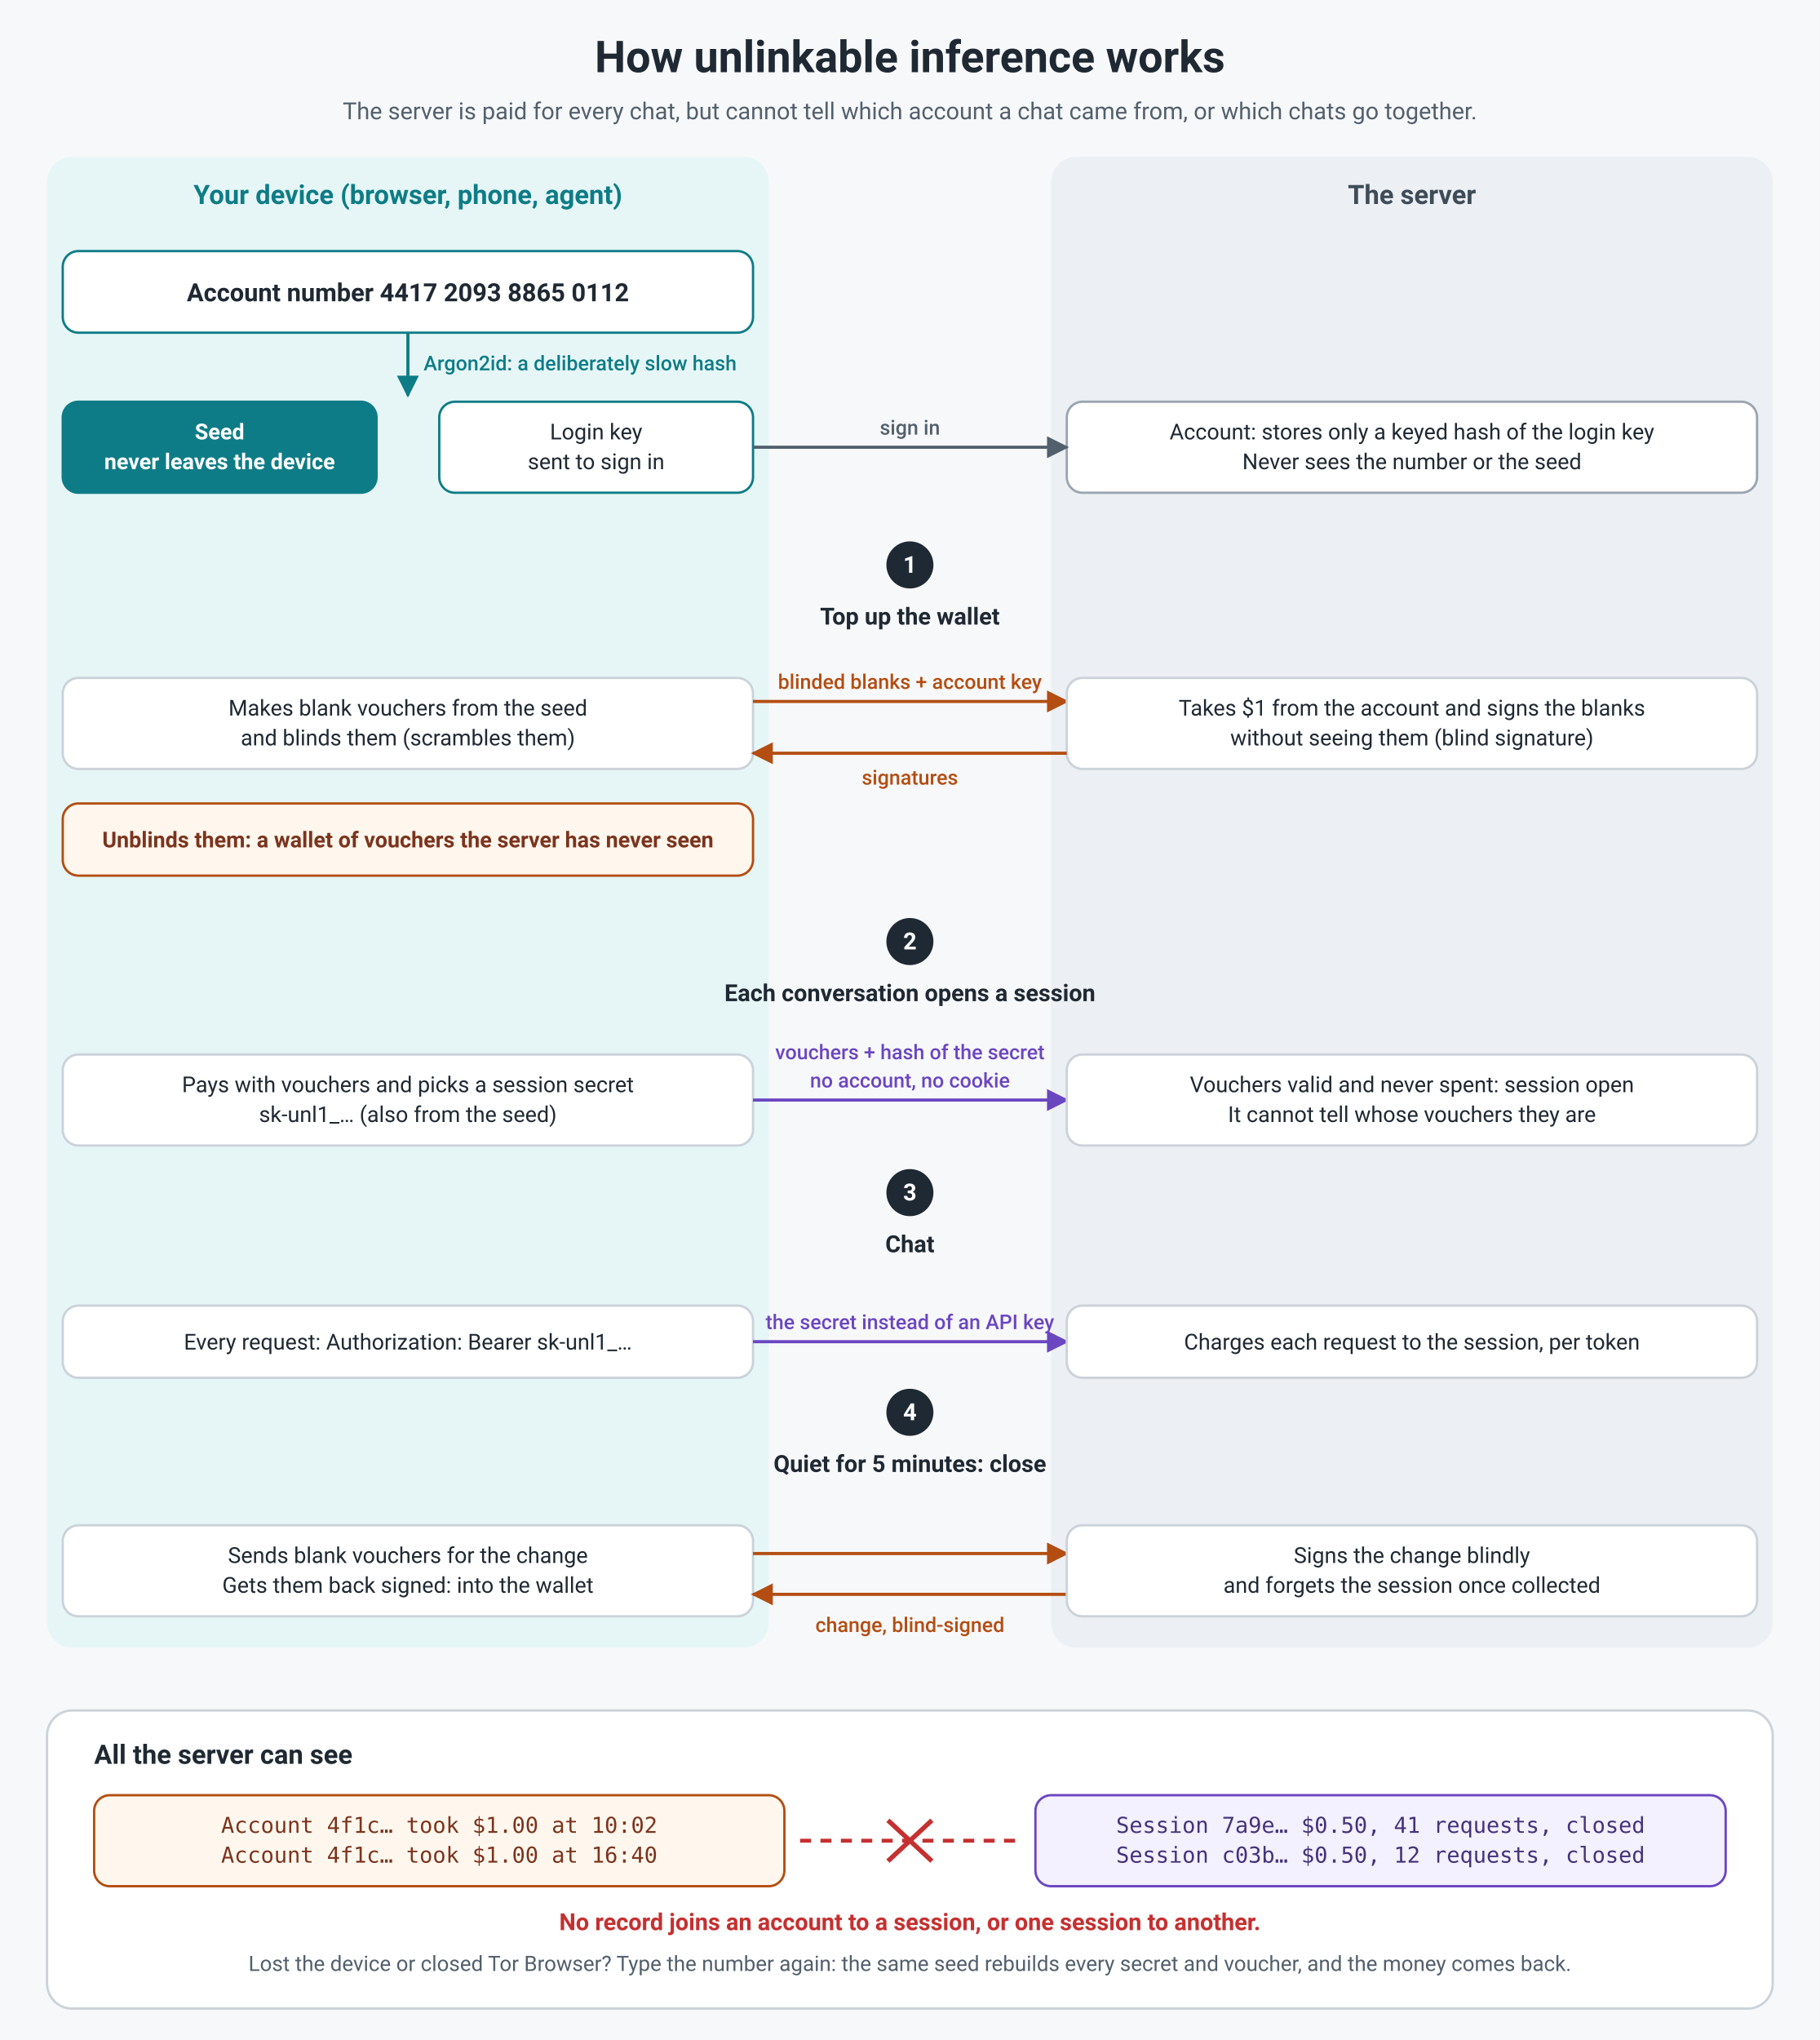
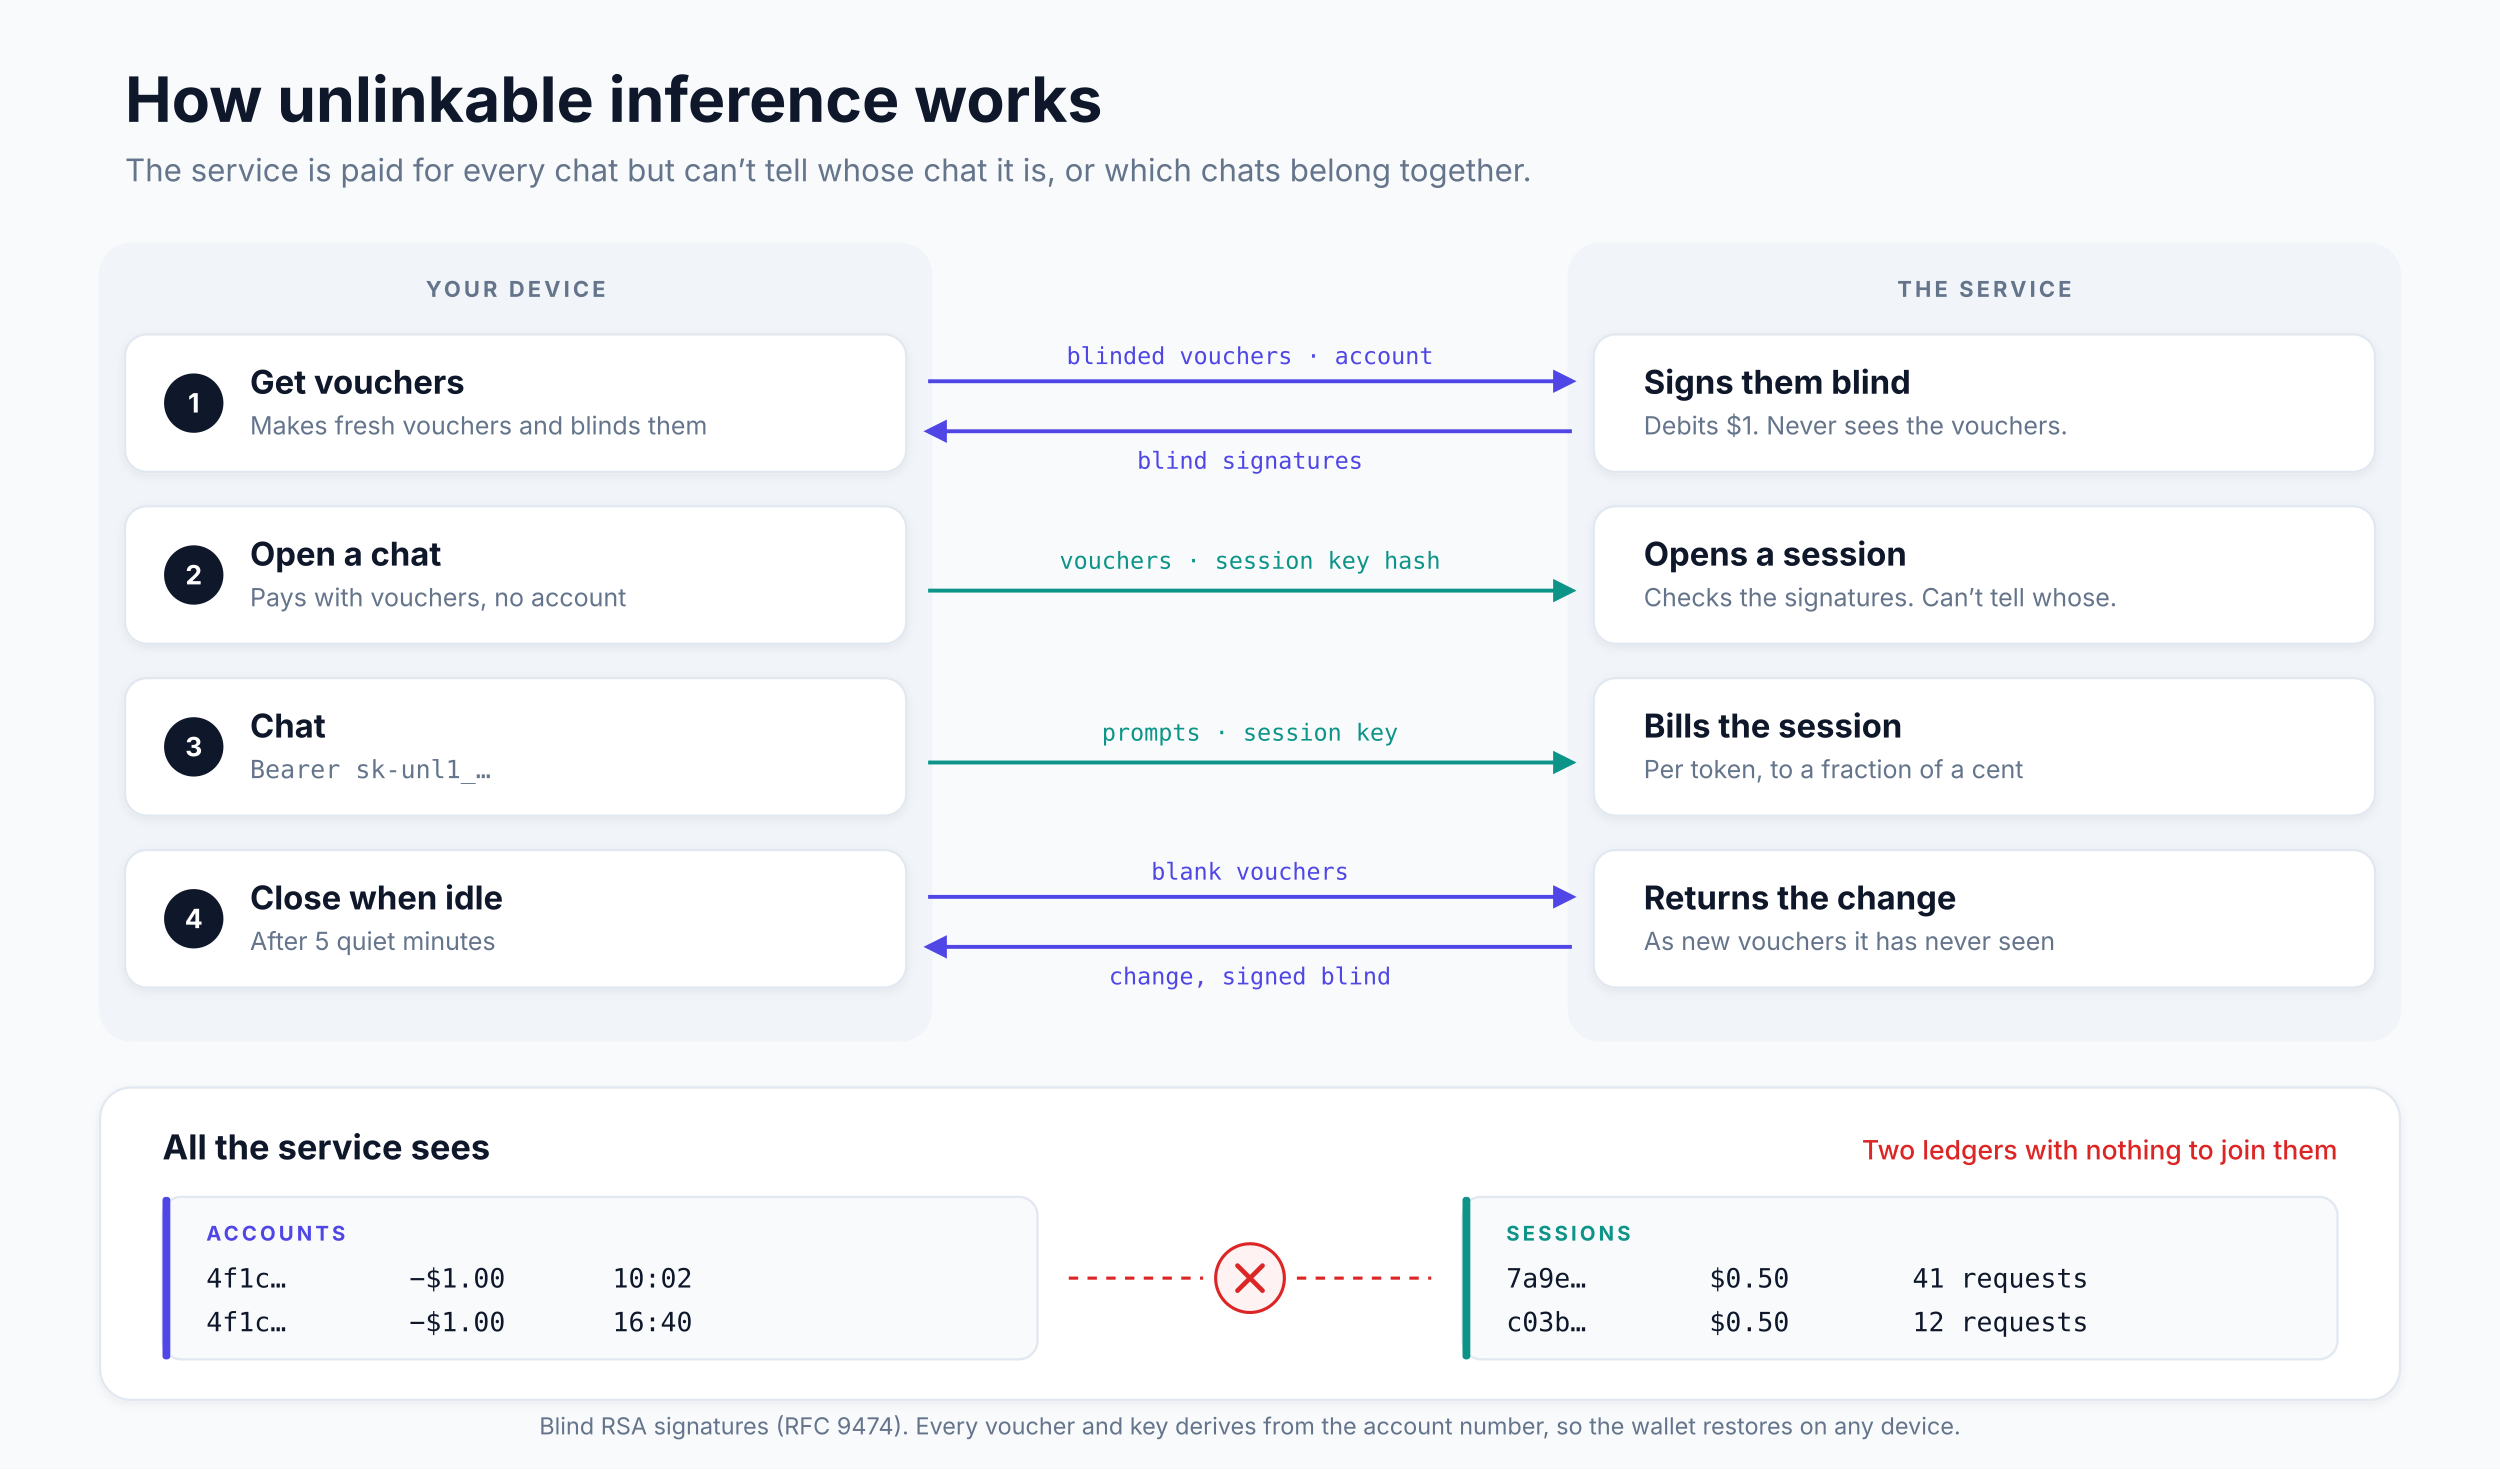
- <svg xmlns="http://www.w3.org/2000/svg" viewBox="0 0 1160 1300" width="1160" height="1300">
+ <svg xmlns="http://www.w3.org/2000/svg" viewBox="0 0 1600 940" width="1600" height="940">
  <defs>
-     <marker id="a52606d" viewBox="0 0 10 10" refX="9" refY="5" markerWidth="7" markerHeight="7" orient="auto-start-reverse">
-       <path d="M0,0 L10,5 L0,10 z" fill="#52606d" />
+     <marker id="m4f46e5" viewBox="0 0 10 10" refX="8" refY="5" markerWidth="6" markerHeight="6" orient="auto">
+       <path d="M0,0 L10,5 L0,10 z" fill="#4f46e5" />
    </marker>
-     <marker id="a0e7c86" viewBox="0 0 10 10" refX="9" refY="5" markerWidth="7" markerHeight="7" orient="auto-start-reverse">
-       <path d="M0,0 L10,5 L0,10 z" fill="#0e7c86" />
+     <marker id="m0d9488" viewBox="0 0 10 10" refX="8" refY="5" markerWidth="6" markerHeight="6" orient="auto">
+       <path d="M0,0 L10,5 L0,10 z" fill="#0d9488" />
    </marker>
-     <marker id="ab44d12" viewBox="0 0 10 10" refX="9" refY="5" markerWidth="7" markerHeight="7" orient="auto-start-reverse">
-       <path d="M0,0 L10,5 L0,10 z" fill="#b44d12" />
+     <marker id="m64748b" viewBox="0 0 10 10" refX="8" refY="5" markerWidth="6" markerHeight="6" orient="auto">
+       <path d="M0,0 L10,5 L0,10 z" fill="#64748b" />
    </marker>
-     <marker id="a6b46c1" viewBox="0 0 10 10" refX="9" refY="5" markerWidth="7" markerHeight="7" orient="auto-start-reverse">
-       <path d="M0,0 L10,5 L0,10 z" fill="#6b46c1" />
-     </marker>
-     <marker id="a2f855a" viewBox="0 0 10 10" refX="9" refY="5" markerWidth="7" markerHeight="7" orient="auto-start-reverse">
-       <path d="M0,0 L10,5 L0,10 z" fill="#2f855a" />
-     </marker>
+     <filter id="sh" x="-5%" y="-10%" width="110%" height="130%">
+       <feDropShadow dx="0" dy="2" stdDeviation="3" flood-color="#0f172a" flood-opacity="0.06" />
+     </filter>
  </defs>
-   <rect width="1160" height="1300" fill="#f7f8fa" />
-   <text x="580.0" y="46" font-family="system-ui,-apple-system,'Segoe UI',Roboto,sans-serif" font-size="28" font-weight="700" fill="#1f2933" text-anchor="middle">How unlinkable inference works</text>
-   <text x="580.0" y="76" font-family="system-ui,-apple-system,'Segoe UI',Roboto,sans-serif" font-size="15" font-weight="400" fill="#52606d" text-anchor="middle">The server is paid for every chat, but cannot tell which account a chat came from, or which chats go together.</text>
-   <rect x="30" y="100" width="460" height="950" rx="16" fill="#e6f6f7" />
-   <rect x="670" y="100" width="460" height="950" rx="16" fill="#eceff3" />
-   <text x="260.0" y="130" font-family="system-ui,-apple-system,'Segoe UI',Roboto,sans-serif" font-size="17" font-weight="700" fill="#0e7c86" text-anchor="middle">Your device (browser, phone, agent)</text>
-   <text x="900.0" y="130" font-family="system-ui,-apple-system,'Segoe UI',Roboto,sans-serif" font-size="17" font-weight="700" fill="#3e4c59" text-anchor="middle">The server</text>
-   <rect x="40" y="160" width="440" height="52" rx="10" fill="#fff" stroke="#0e7c86" stroke-width="1.5" />
-   <text x="260.0" y="192" font-family="system-ui,-apple-system,'Segoe UI',Roboto,sans-serif" font-size="16" font-weight="600" fill="#1f2933" text-anchor="middle">Account number  4417 2093 8865 0112</text>
-   <line x1="260.0" y1="212" x2="260.0" y2="252" stroke="#0e7c86" stroke-width="2" marker-end="url(#a0e7c86)" />
-   <text x="270.0" y="236" font-family="system-ui,-apple-system,'Segoe UI',Roboto,sans-serif" font-size="13" font-weight="500" fill="#0e7c86" text-anchor="start">Argon2id: a deliberately slow hash</text>
-   <rect x="40" y="256" width="200" height="58" rx="10" fill="#0e7c86" stroke="#0e7c86" stroke-width="1.5" />
-   <text x="140.0" y="280" font-family="system-ui,-apple-system,'Segoe UI',Roboto,sans-serif" font-size="14" font-weight="600" fill="#fff" text-anchor="middle">Seed</text>
-   <text x="140.0" y="299" font-family="system-ui,-apple-system,'Segoe UI',Roboto,sans-serif" font-size="14" font-weight="600" fill="#fff" text-anchor="middle">never leaves the device</text>
-   <rect x="280" y="256" width="200" height="58" rx="10" fill="#fff" stroke="#0e7c86" stroke-width="1.5" />
-   <text x="380.0" y="280" font-family="system-ui,-apple-system,'Segoe UI',Roboto,sans-serif" font-size="14" font-weight="400" fill="#1f2933" text-anchor="middle">Login key</text>
-   <text x="380.0" y="299" font-family="system-ui,-apple-system,'Segoe UI',Roboto,sans-serif" font-size="14" font-weight="400" fill="#1f2933" text-anchor="middle">sent to sign in</text>
-   <rect x="680" y="256" width="440" height="58" rx="10" fill="#fff" stroke="#9aa5b1" stroke-width="1.5" />
-   <text x="900.0" y="280" font-family="system-ui,-apple-system,'Segoe UI',Roboto,sans-serif" font-size="14" font-weight="400" fill="#1f2933" text-anchor="middle">Account: stores only a keyed hash of the login key</text>
-   <text x="900.0" y="299" font-family="system-ui,-apple-system,'Segoe UI',Roboto,sans-serif" font-size="14" font-weight="400" fill="#1f2933" text-anchor="middle">Never sees the number or the seed</text>
-   <line x1="480" y1="285" x2="680" y2="285" stroke="#52606d" stroke-width="2" marker-end="url(#a52606d)" />
-   <text x="580.0" y="277" font-family="system-ui,-apple-system,'Segoe UI',Roboto,sans-serif" font-size="13" font-weight="500" fill="#52606d" text-anchor="middle">sign in</text>
-   <circle cx="580.0" cy="360" r="15" fill="#1f2933" />
-   <text x="580.0" y="365" font-family="system-ui,-apple-system,'Segoe UI',Roboto,sans-serif" font-size="15" font-weight="700" fill="#fff" text-anchor="middle">1</text>
-   <text x="580.0" y="398" font-family="system-ui,-apple-system,'Segoe UI',Roboto,sans-serif" font-size="15" font-weight="700" fill="#1f2933" text-anchor="middle">Top up the wallet</text>
-   <rect x="40" y="432" width="440" height="58" rx="10" fill="#fff" stroke="#cbd2d9" stroke-width="1.5" />
-   <text x="260.0" y="456" font-family="system-ui,-apple-system,'Segoe UI',Roboto,sans-serif" font-size="14" font-weight="400" fill="#1f2933" text-anchor="middle">Makes blank vouchers from the seed</text>
-   <text x="260.0" y="475" font-family="system-ui,-apple-system,'Segoe UI',Roboto,sans-serif" font-size="14" font-weight="400" fill="#1f2933" text-anchor="middle">and blinds them (scrambles them)</text>
-   <line x1="480" y1="447" x2="680" y2="447" stroke="#b44d12" stroke-width="2" marker-end="url(#ab44d12)" />
-   <text x="580.0" y="439" font-family="system-ui,-apple-system,'Segoe UI',Roboto,sans-serif" font-size="13" font-weight="500" fill="#b44d12" text-anchor="middle">blinded blanks + account key</text>
-   <rect x="680" y="432" width="440" height="58" rx="10" fill="#fff" stroke="#cbd2d9" stroke-width="1.5" />
-   <text x="900.0" y="456" font-family="system-ui,-apple-system,'Segoe UI',Roboto,sans-serif" font-size="14" font-weight="400" fill="#1f2933" text-anchor="middle">Takes $1 from the account and signs the blanks</text>
-   <text x="900.0" y="475" font-family="system-ui,-apple-system,'Segoe UI',Roboto,sans-serif" font-size="14" font-weight="400" fill="#1f2933" text-anchor="middle">without seeing them (blind signature)</text>
-   <line x1="680" y1="480" x2="480" y2="480" stroke="#b44d12" stroke-width="2" marker-end="url(#ab44d12)" />
-   <text x="580.0" y="500" font-family="system-ui,-apple-system,'Segoe UI',Roboto,sans-serif" font-size="13" font-weight="500" fill="#b44d12" text-anchor="middle">signatures</text>
-   <rect x="40" y="512" width="440" height="46" rx="10" fill="#fff7ed" stroke="#b44d12" stroke-width="1.5" />
-   <text x="260.0" y="540" font-family="system-ui,-apple-system,'Segoe UI',Roboto,sans-serif" font-size="14" font-weight="600" fill="#7b341e" text-anchor="middle">Unblinds them: a wallet of vouchers the server has never seen</text>
-   <circle cx="580.0" cy="600" r="15" fill="#1f2933" />
-   <text x="580.0" y="605" font-family="system-ui,-apple-system,'Segoe UI',Roboto,sans-serif" font-size="15" font-weight="700" fill="#fff" text-anchor="middle">2</text>
-   <text x="580.0" y="638" font-family="system-ui,-apple-system,'Segoe UI',Roboto,sans-serif" font-size="15" font-weight="700" fill="#1f2933" text-anchor="middle">Each conversation opens a session</text>
-   <rect x="40" y="672" width="440" height="58" rx="10" fill="#fff" stroke="#cbd2d9" stroke-width="1.5" />
-   <text x="260.0" y="696" font-family="system-ui,-apple-system,'Segoe UI',Roboto,sans-serif" font-size="14" font-weight="400" fill="#1f2933" text-anchor="middle">Pays with vouchers and picks a session secret</text>
-   <text x="260.0" y="715" font-family="system-ui,-apple-system,'Segoe UI',Roboto,sans-serif" font-size="14" font-weight="400" fill="#1f2933" text-anchor="middle">sk-unl1_…  (also from the seed)</text>
-   <line x1="480" y1="701" x2="680" y2="701" stroke="#6b46c1" stroke-width="2" marker-end="url(#a6b46c1)" />
-   <text x="580.0" y="675" font-family="system-ui,-apple-system,'Segoe UI',Roboto,sans-serif" font-size="13" font-weight="500" fill="#6b46c1" text-anchor="middle">vouchers + hash of the secret</text>
-   <text x="580.0" y="693" font-family="system-ui,-apple-system,'Segoe UI',Roboto,sans-serif" font-size="13" font-weight="500" fill="#6b46c1" text-anchor="middle">no account, no cookie</text>
-   <rect x="680" y="672" width="440" height="58" rx="10" fill="#fff" stroke="#cbd2d9" stroke-width="1.5" />
-   <text x="900.0" y="696" font-family="system-ui,-apple-system,'Segoe UI',Roboto,sans-serif" font-size="14" font-weight="400" fill="#1f2933" text-anchor="middle">Vouchers valid and never spent: session open</text>
-   <text x="900.0" y="715" font-family="system-ui,-apple-system,'Segoe UI',Roboto,sans-serif" font-size="14" font-weight="400" fill="#1f2933" text-anchor="middle">It cannot tell whose vouchers they are</text>
-   <circle cx="580.0" cy="760" r="15" fill="#1f2933" />
-   <text x="580.0" y="765" font-family="system-ui,-apple-system,'Segoe UI',Roboto,sans-serif" font-size="15" font-weight="700" fill="#fff" text-anchor="middle">3</text>
-   <text x="580.0" y="798" font-family="system-ui,-apple-system,'Segoe UI',Roboto,sans-serif" font-size="15" font-weight="700" fill="#1f2933" text-anchor="middle">Chat</text>
-   <rect x="40" y="832" width="440" height="46" rx="10" fill="#fff" stroke="#cbd2d9" stroke-width="1.5" />
-   <text x="260.0" y="860" font-family="system-ui,-apple-system,'Segoe UI',Roboto,sans-serif" font-size="14" font-weight="400" fill="#1f2933" text-anchor="middle">Every request: Authorization: Bearer sk-unl1_…</text>
-   <line x1="480" y1="855" x2="680" y2="855" stroke="#6b46c1" stroke-width="2" marker-end="url(#a6b46c1)" />
-   <text x="580.0" y="847" font-family="system-ui,-apple-system,'Segoe UI',Roboto,sans-serif" font-size="13" font-weight="500" fill="#6b46c1" text-anchor="middle">the secret instead of an API key</text>
-   <rect x="680" y="832" width="440" height="46" rx="10" fill="#fff" stroke="#cbd2d9" stroke-width="1.5" />
-   <text x="900.0" y="860" font-family="system-ui,-apple-system,'Segoe UI',Roboto,sans-serif" font-size="14" font-weight="400" fill="#1f2933" text-anchor="middle">Charges each request to the session, per token</text>
-   <circle cx="580.0" cy="900" r="15" fill="#1f2933" />
-   <text x="580.0" y="905" font-family="system-ui,-apple-system,'Segoe UI',Roboto,sans-serif" font-size="15" font-weight="700" fill="#fff" text-anchor="middle">4</text>
-   <text x="580.0" y="938" font-family="system-ui,-apple-system,'Segoe UI',Roboto,sans-serif" font-size="15" font-weight="700" fill="#1f2933" text-anchor="middle">Quiet for 5 minutes: close</text>
-   <rect x="40" y="972" width="440" height="58" rx="10" fill="#fff" stroke="#cbd2d9" stroke-width="1.5" />
-   <text x="260.0" y="996" font-family="system-ui,-apple-system,'Segoe UI',Roboto,sans-serif" font-size="14" font-weight="400" fill="#1f2933" text-anchor="middle">Sends blank vouchers for the change</text>
-   <text x="260.0" y="1015" font-family="system-ui,-apple-system,'Segoe UI',Roboto,sans-serif" font-size="14" font-weight="400" fill="#1f2933" text-anchor="middle">Gets them back signed: into the wallet</text>
-   <line x1="480" y1="990" x2="680" y2="990" stroke="#b44d12" stroke-width="2" marker-end="url(#ab44d12)" />
-   <line x1="680" y1="1016" x2="480" y2="1016" stroke="#b44d12" stroke-width="2" marker-end="url(#ab44d12)" />
-   <text x="580.0" y="1040" font-family="system-ui,-apple-system,'Segoe UI',Roboto,sans-serif" font-size="13" font-weight="500" fill="#b44d12" text-anchor="middle">change, blind-signed</text>
-   <rect x="680" y="972" width="440" height="58" rx="10" fill="#fff" stroke="#cbd2d9" stroke-width="1.5" />
-   <text x="900.0" y="996" font-family="system-ui,-apple-system,'Segoe UI',Roboto,sans-serif" font-size="14" font-weight="400" fill="#1f2933" text-anchor="middle">Signs the change blindly</text>
-   <text x="900.0" y="1015" font-family="system-ui,-apple-system,'Segoe UI',Roboto,sans-serif" font-size="14" font-weight="400" fill="#1f2933" text-anchor="middle">and forgets the session once collected</text>
-   <rect x="30" y="1090" width="1100" height="190" rx="16" fill="#fff" stroke="#cbd2d9" stroke-width="1.5" />
-   <text x="60" y="1124" font-family="system-ui,-apple-system,'Segoe UI',Roboto,sans-serif" font-size="17" font-weight="700" fill="#1f2933" text-anchor="start">All the server can see</text>
-   <rect x="60" y="1144" width="440" height="58" rx="10" fill="#fff7ed" stroke="#b44d12" stroke-width="1.5" />
-   <text x="280.0" y="1168" font-family="ui-monospace,SFMono-Regular,Menlo,monospace" font-size="14" font-weight="400" fill="#7b341e" text-anchor="middle">Account 4f1c…  took $1.00 at 10:02</text>
-   <text x="280.0" y="1187" font-family="ui-monospace,SFMono-Regular,Menlo,monospace" font-size="14" font-weight="400" fill="#7b341e" text-anchor="middle">Account 4f1c…  took $1.00 at 16:40</text>
-   <rect x="660" y="1144" width="440" height="58" rx="10" fill="#f3f0ff" stroke="#6b46c1" stroke-width="1.5" />
-   <text x="880.0" y="1168" font-family="ui-monospace,SFMono-Regular,Menlo,monospace" font-size="14" font-weight="400" fill="#44337a" text-anchor="middle">Session 7a9e…  $0.50, 41 requests, closed</text>
-   <text x="880.0" y="1187" font-family="ui-monospace,SFMono-Regular,Menlo,monospace" font-size="14" font-weight="400" fill="#44337a" text-anchor="middle">Session c03b…  $0.50, 12 requests, closed</text>
-   <line x1="510" y1="1173" x2="650" y2="1173" stroke="#c53030" stroke-width="2.5" stroke-dasharray="7 6" />
-   <line x1="566" y1="1160" x2="594" y2="1186" stroke="#c53030" stroke-width="3" />
-   <line x1="594" y1="1160" x2="566" y2="1186" stroke="#c53030" stroke-width="3" />
-   <text x="580.0" y="1230" font-family="system-ui,-apple-system,'Segoe UI',Roboto,sans-serif" font-size="15" font-weight="600" fill="#c53030" text-anchor="middle">No record joins an account to a session, or one session to another.</text>
-   <text x="580.0" y="1256" font-family="system-ui,-apple-system,'Segoe UI',Roboto,sans-serif" font-size="13.5" font-weight="400" fill="#52606d" text-anchor="middle">Lost the device or closed Tor Browser? Type the number again: the same seed rebuilds every secret and voucher, and the money comes back.</text>
+   <rect width="1600" height="940" fill="#f8fafc" />
+   <text x="80" y="78" font-family="Inter,system-ui,-apple-system,'Segoe UI',Roboto,sans-serif" font-size="40" font-weight="700" fill="#0f172a" text-anchor="start">How unlinkable inference works</text>
+   <text x="80" y="116" font-family="Inter,system-ui,-apple-system,'Segoe UI',Roboto,sans-serif" font-size="20" font-weight="400" fill="#64748b" text-anchor="start">The service is paid for every chat but can’t tell whose chat it is, or which chats belong together.</text>
+   <rect x="64" y="156" width="532" height="510" rx="20" fill="#f1f5f9" stroke="#f1f5f9" stroke-width="1.5" />
+   <text x="330.0" y="190" font-family="Inter,system-ui,-apple-system,'Segoe UI',Roboto,sans-serif" font-size="14" font-weight="700" fill="#64748b" text-anchor="middle" letter-spacing="2">YOUR DEVICE</text>
+   <rect x="1004" y="156" width="532" height="510" rx="20" fill="#f1f5f9" stroke="#f1f5f9" stroke-width="1.5" />
+   <text x="1270.0" y="190" font-family="Inter,system-ui,-apple-system,'Segoe UI',Roboto,sans-serif" font-size="14" font-weight="700" fill="#64748b" text-anchor="middle" letter-spacing="2">THE SERVICE</text>
+   <rect x="80" y="214" width="500" height="88" rx="14" fill="#fff" stroke="#e2e8f0" stroke-width="1.5" filter="url(#sh)" />
+   <circle cx="124" cy="258.0" r="19" fill="#0f172a" />
+   <text x="124" y="264.0" font-family="Inter,system-ui,-apple-system,'Segoe UI',Roboto,sans-serif" font-size="17" font-weight="700" fill="#fff" text-anchor="middle">1</text>
+   <text x="160" y="252" font-family="Inter,system-ui,-apple-system,'Segoe UI',Roboto,sans-serif" font-size="21" font-weight="650" fill="#0f172a" text-anchor="start">Get vouchers</text>
+   <text x="160" y="278" font-family="Inter,system-ui,-apple-system,'Segoe UI',Roboto,sans-serif" font-size="16" font-weight="400" fill="#64748b" text-anchor="start">Makes fresh vouchers and blinds them</text>
+   <rect x="1020" y="214" width="500" height="88" rx="14" fill="#fff" stroke="#e2e8f0" stroke-width="1.5" filter="url(#sh)" />
+   <text x="1052" y="252" font-family="Inter,system-ui,-apple-system,'Segoe UI',Roboto,sans-serif" font-size="21" font-weight="650" fill="#0f172a" text-anchor="start">Signs them blind</text>
+   <text x="1052" y="278" font-family="Inter,system-ui,-apple-system,'Segoe UI',Roboto,sans-serif" font-size="16" font-weight="400" fill="#64748b" text-anchor="start">Debits $1. Never sees the vouchers.</text>
+   <line x1="594" y1="244" x2="1006" y2="244" stroke="#4f46e5" stroke-width="2.5" marker-end="url(#m4f46e5)" />
+   <text x="800.0" y="233" font-family="'JetBrains Mono',ui-monospace,SFMono-Regular,Menlo,monospace" font-size="15" font-weight="500" fill="#4f46e5" text-anchor="middle">blinded vouchers · account</text>
+   <line x1="1006" y1="276" x2="594" y2="276" stroke="#4f46e5" stroke-width="2.5" marker-end="url(#m4f46e5)" />
+   <text x="800.0" y="300" font-family="'JetBrains Mono',ui-monospace,SFMono-Regular,Menlo,monospace" font-size="15" font-weight="500" fill="#4f46e5" text-anchor="middle">blind signatures</text>
+   <rect x="80" y="324" width="500" height="88" rx="14" fill="#fff" stroke="#e2e8f0" stroke-width="1.5" filter="url(#sh)" />
+   <circle cx="124" cy="368.0" r="19" fill="#0f172a" />
+   <text x="124" y="374.0" font-family="Inter,system-ui,-apple-system,'Segoe UI',Roboto,sans-serif" font-size="17" font-weight="700" fill="#fff" text-anchor="middle">2</text>
+   <text x="160" y="362" font-family="Inter,system-ui,-apple-system,'Segoe UI',Roboto,sans-serif" font-size="21" font-weight="650" fill="#0f172a" text-anchor="start">Open a chat</text>
+   <text x="160" y="388" font-family="Inter,system-ui,-apple-system,'Segoe UI',Roboto,sans-serif" font-size="16" font-weight="400" fill="#64748b" text-anchor="start">Pays with vouchers, no account</text>
+   <rect x="1020" y="324" width="500" height="88" rx="14" fill="#fff" stroke="#e2e8f0" stroke-width="1.5" filter="url(#sh)" />
+   <text x="1052" y="362" font-family="Inter,system-ui,-apple-system,'Segoe UI',Roboto,sans-serif" font-size="21" font-weight="650" fill="#0f172a" text-anchor="start">Opens a session</text>
+   <text x="1052" y="388" font-family="Inter,system-ui,-apple-system,'Segoe UI',Roboto,sans-serif" font-size="16" font-weight="400" fill="#64748b" text-anchor="start">Checks the signatures. Can’t tell whose.</text>
+   <line x1="594" y1="378" x2="1006" y2="378" stroke="#0d9488" stroke-width="2.5" marker-end="url(#m0d9488)" />
+   <text x="800.0" y="364" font-family="'JetBrains Mono',ui-monospace,SFMono-Regular,Menlo,monospace" font-size="15" font-weight="500" fill="#0d9488" text-anchor="middle">vouchers · session key hash</text>
+   <rect x="80" y="434" width="500" height="88" rx="14" fill="#fff" stroke="#e2e8f0" stroke-width="1.5" filter="url(#sh)" />
+   <circle cx="124" cy="478.0" r="19" fill="#0f172a" />
+   <text x="124" y="484.0" font-family="Inter,system-ui,-apple-system,'Segoe UI',Roboto,sans-serif" font-size="17" font-weight="700" fill="#fff" text-anchor="middle">3</text>
+   <text x="160" y="472" font-family="Inter,system-ui,-apple-system,'Segoe UI',Roboto,sans-serif" font-size="21" font-weight="650" fill="#0f172a" text-anchor="start">Chat</text>
+   <text x="160" y="498" font-family="'JetBrains Mono',ui-monospace,SFMono-Regular,Menlo,monospace" font-size="16" font-weight="400" fill="#64748b" text-anchor="start">Bearer sk-unl1_…</text>
+   <rect x="1020" y="434" width="500" height="88" rx="14" fill="#fff" stroke="#e2e8f0" stroke-width="1.5" filter="url(#sh)" />
+   <text x="1052" y="472" font-family="Inter,system-ui,-apple-system,'Segoe UI',Roboto,sans-serif" font-size="21" font-weight="650" fill="#0f172a" text-anchor="start">Bills the session</text>
+   <text x="1052" y="498" font-family="Inter,system-ui,-apple-system,'Segoe UI',Roboto,sans-serif" font-size="16" font-weight="400" fill="#64748b" text-anchor="start">Per token, to a fraction of a cent</text>
+   <line x1="594" y1="488" x2="1006" y2="488" stroke="#0d9488" stroke-width="2.5" marker-end="url(#m0d9488)" />
+   <text x="800.0" y="474" font-family="'JetBrains Mono',ui-monospace,SFMono-Regular,Menlo,monospace" font-size="15" font-weight="500" fill="#0d9488" text-anchor="middle">prompts · session key</text>
+   <rect x="80" y="544" width="500" height="88" rx="14" fill="#fff" stroke="#e2e8f0" stroke-width="1.5" filter="url(#sh)" />
+   <circle cx="124" cy="588.0" r="19" fill="#0f172a" />
+   <text x="124" y="594.0" font-family="Inter,system-ui,-apple-system,'Segoe UI',Roboto,sans-serif" font-size="17" font-weight="700" fill="#fff" text-anchor="middle">4</text>
+   <text x="160" y="582" font-family="Inter,system-ui,-apple-system,'Segoe UI',Roboto,sans-serif" font-size="21" font-weight="650" fill="#0f172a" text-anchor="start">Close when idle</text>
+   <text x="160" y="608" font-family="Inter,system-ui,-apple-system,'Segoe UI',Roboto,sans-serif" font-size="16" font-weight="400" fill="#64748b" text-anchor="start">After 5 quiet minutes</text>
+   <rect x="1020" y="544" width="500" height="88" rx="14" fill="#fff" stroke="#e2e8f0" stroke-width="1.5" filter="url(#sh)" />
+   <text x="1052" y="582" font-family="Inter,system-ui,-apple-system,'Segoe UI',Roboto,sans-serif" font-size="21" font-weight="650" fill="#0f172a" text-anchor="start">Returns the change</text>
+   <text x="1052" y="608" font-family="Inter,system-ui,-apple-system,'Segoe UI',Roboto,sans-serif" font-size="16" font-weight="400" fill="#64748b" text-anchor="start">As new vouchers it has never seen</text>
+   <line x1="594" y1="574" x2="1006" y2="574" stroke="#4f46e5" stroke-width="2.5" marker-end="url(#m4f46e5)" />
+   <text x="800.0" y="563" font-family="'JetBrains Mono',ui-monospace,SFMono-Regular,Menlo,monospace" font-size="15" font-weight="500" fill="#4f46e5" text-anchor="middle">blank vouchers</text>
+   <line x1="1006" y1="606" x2="594" y2="606" stroke="#4f46e5" stroke-width="2.5" marker-end="url(#m4f46e5)" />
+   <text x="800.0" y="630" font-family="'JetBrains Mono',ui-monospace,SFMono-Regular,Menlo,monospace" font-size="15" font-weight="500" fill="#4f46e5" text-anchor="middle">change, signed blind</text>
+   <rect x="64" y="696" width="1472" height="200" rx="20" fill="#fff" stroke="#e2e8f0" stroke-width="1.5" filter="url(#sh)" />
+   <text x="104" y="742" font-family="Inter,system-ui,-apple-system,'Segoe UI',Roboto,sans-serif" font-size="22" font-weight="700" fill="#0f172a" text-anchor="start">All the service sees</text>
+   <text x="1496" y="742" font-family="Inter,system-ui,-apple-system,'Segoe UI',Roboto,sans-serif" font-size="17" font-weight="500" fill="#dc2626" text-anchor="end">Two ledgers with nothing to join them</text>
+   <rect x="104" y="766" width="560" height="104" rx="12" fill="#f8fafc" stroke="#e2e8f0" stroke-width="1.5" />
+   <rect x="104" y="766" width="5" height="104" rx="2" fill="#4f46e5" />
+   <text x="132" y="794" font-family="Inter,system-ui,-apple-system,'Segoe UI',Roboto,sans-serif" font-size="13" font-weight="700" fill="#4f46e5" text-anchor="start" letter-spacing="2">ACCOUNTS</text>
+   <text x="132" y="824" font-family="'JetBrains Mono',ui-monospace,SFMono-Regular,Menlo,monospace" font-size="17" font-weight="500" fill="#0f172a" text-anchor="start">4f1c…</text>
+   <text x="262" y="824" font-family="'JetBrains Mono',ui-monospace,SFMono-Regular,Menlo,monospace" font-size="17" font-weight="500" fill="#0f172a" text-anchor="start">−$1.00</text>
+   <text x="392" y="824" font-family="'JetBrains Mono',ui-monospace,SFMono-Regular,Menlo,monospace" font-size="17" font-weight="500" fill="#0f172a" text-anchor="start">10:02</text>
+   <text x="132" y="852" font-family="'JetBrains Mono',ui-monospace,SFMono-Regular,Menlo,monospace" font-size="17" font-weight="500" fill="#0f172a" text-anchor="start">4f1c…</text>
+   <text x="262" y="852" font-family="'JetBrains Mono',ui-monospace,SFMono-Regular,Menlo,monospace" font-size="17" font-weight="500" fill="#0f172a" text-anchor="start">−$1.00</text>
+   <text x="392" y="852" font-family="'JetBrains Mono',ui-monospace,SFMono-Regular,Menlo,monospace" font-size="17" font-weight="500" fill="#0f172a" text-anchor="start">16:40</text>
+   <rect x="936" y="766" width="560" height="104" rx="12" fill="#f8fafc" stroke="#e2e8f0" stroke-width="1.5" />
+   <rect x="936" y="766" width="5" height="104" rx="2" fill="#0d9488" />
+   <text x="964" y="794" font-family="Inter,system-ui,-apple-system,'Segoe UI',Roboto,sans-serif" font-size="13" font-weight="700" fill="#0d9488" text-anchor="start" letter-spacing="2">SESSIONS</text>
+   <text x="964" y="824" font-family="'JetBrains Mono',ui-monospace,SFMono-Regular,Menlo,monospace" font-size="17" font-weight="500" fill="#0f172a" text-anchor="start">7a9e…</text>
+   <text x="1094" y="824" font-family="'JetBrains Mono',ui-monospace,SFMono-Regular,Menlo,monospace" font-size="17" font-weight="500" fill="#0f172a" text-anchor="start">$0.50</text>
+   <text x="1224" y="824" font-family="'JetBrains Mono',ui-monospace,SFMono-Regular,Menlo,monospace" font-size="17" font-weight="500" fill="#0f172a" text-anchor="start">41 requests</text>
+   <text x="964" y="852" font-family="'JetBrains Mono',ui-monospace,SFMono-Regular,Menlo,monospace" font-size="17" font-weight="500" fill="#0f172a" text-anchor="start">c03b…</text>
+   <text x="1094" y="852" font-family="'JetBrains Mono',ui-monospace,SFMono-Regular,Menlo,monospace" font-size="17" font-weight="500" fill="#0f172a" text-anchor="start">$0.50</text>
+   <text x="1224" y="852" font-family="'JetBrains Mono',ui-monospace,SFMono-Regular,Menlo,monospace" font-size="17" font-weight="500" fill="#0f172a" text-anchor="start">12 requests</text>
+   <line x1="684" y1="818" x2="770.0" y2="818" stroke="#dc2626" stroke-width="2" stroke-dasharray="6 6" />
+   <line x1="830.0" y1="818" x2="916" y2="818" stroke="#dc2626" stroke-width="2" stroke-dasharray="6 6" />
+   <circle cx="800.0" cy="818" r="22" fill="#fef2f2" stroke="#dc2626" stroke-width="2" />
+   <path d="M792.0,810 L808.0,826 M808.0,810 L792.0,826" stroke="#dc2626" stroke-width="3" stroke-linecap="round" />
+   <text x="800.0" y="918" font-family="Inter,system-ui,-apple-system,'Segoe UI',Roboto,sans-serif" font-size="15" font-weight="400" fill="#64748b" text-anchor="middle">Blind RSA signatures (RFC 9474). Every voucher and key derives from the account number, so the wallet restores on any device.</text>
</svg>
